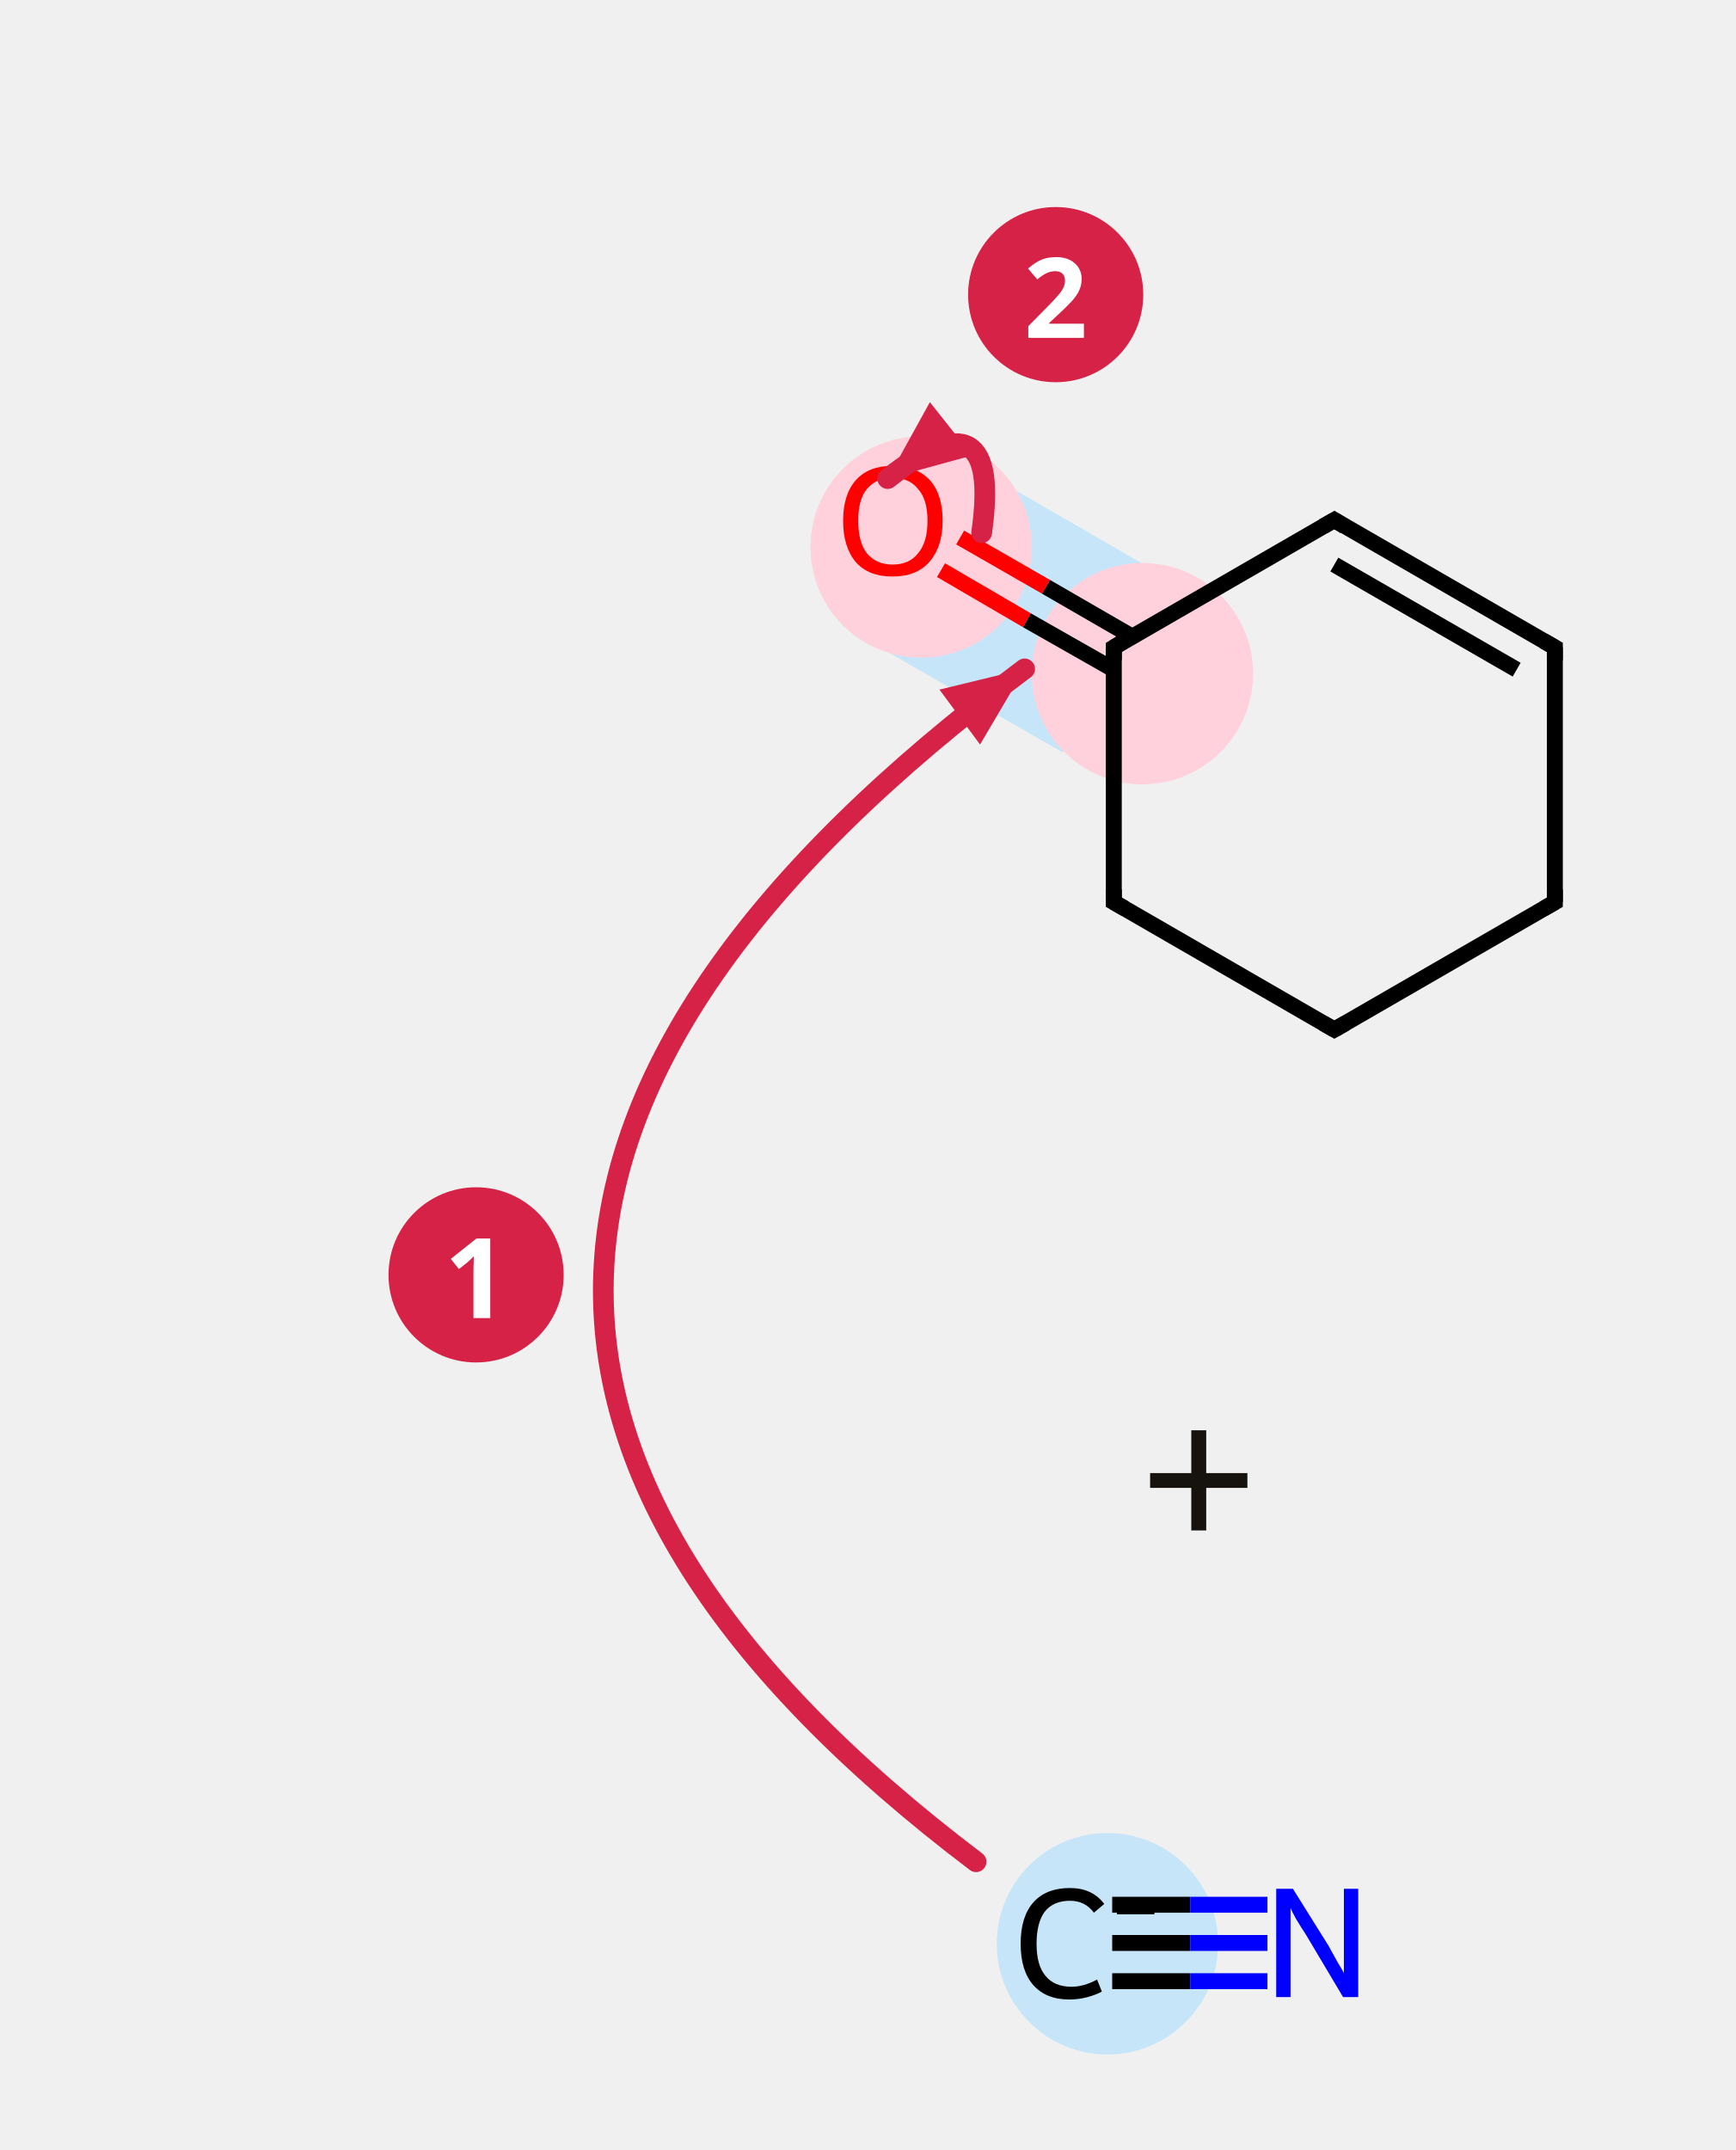
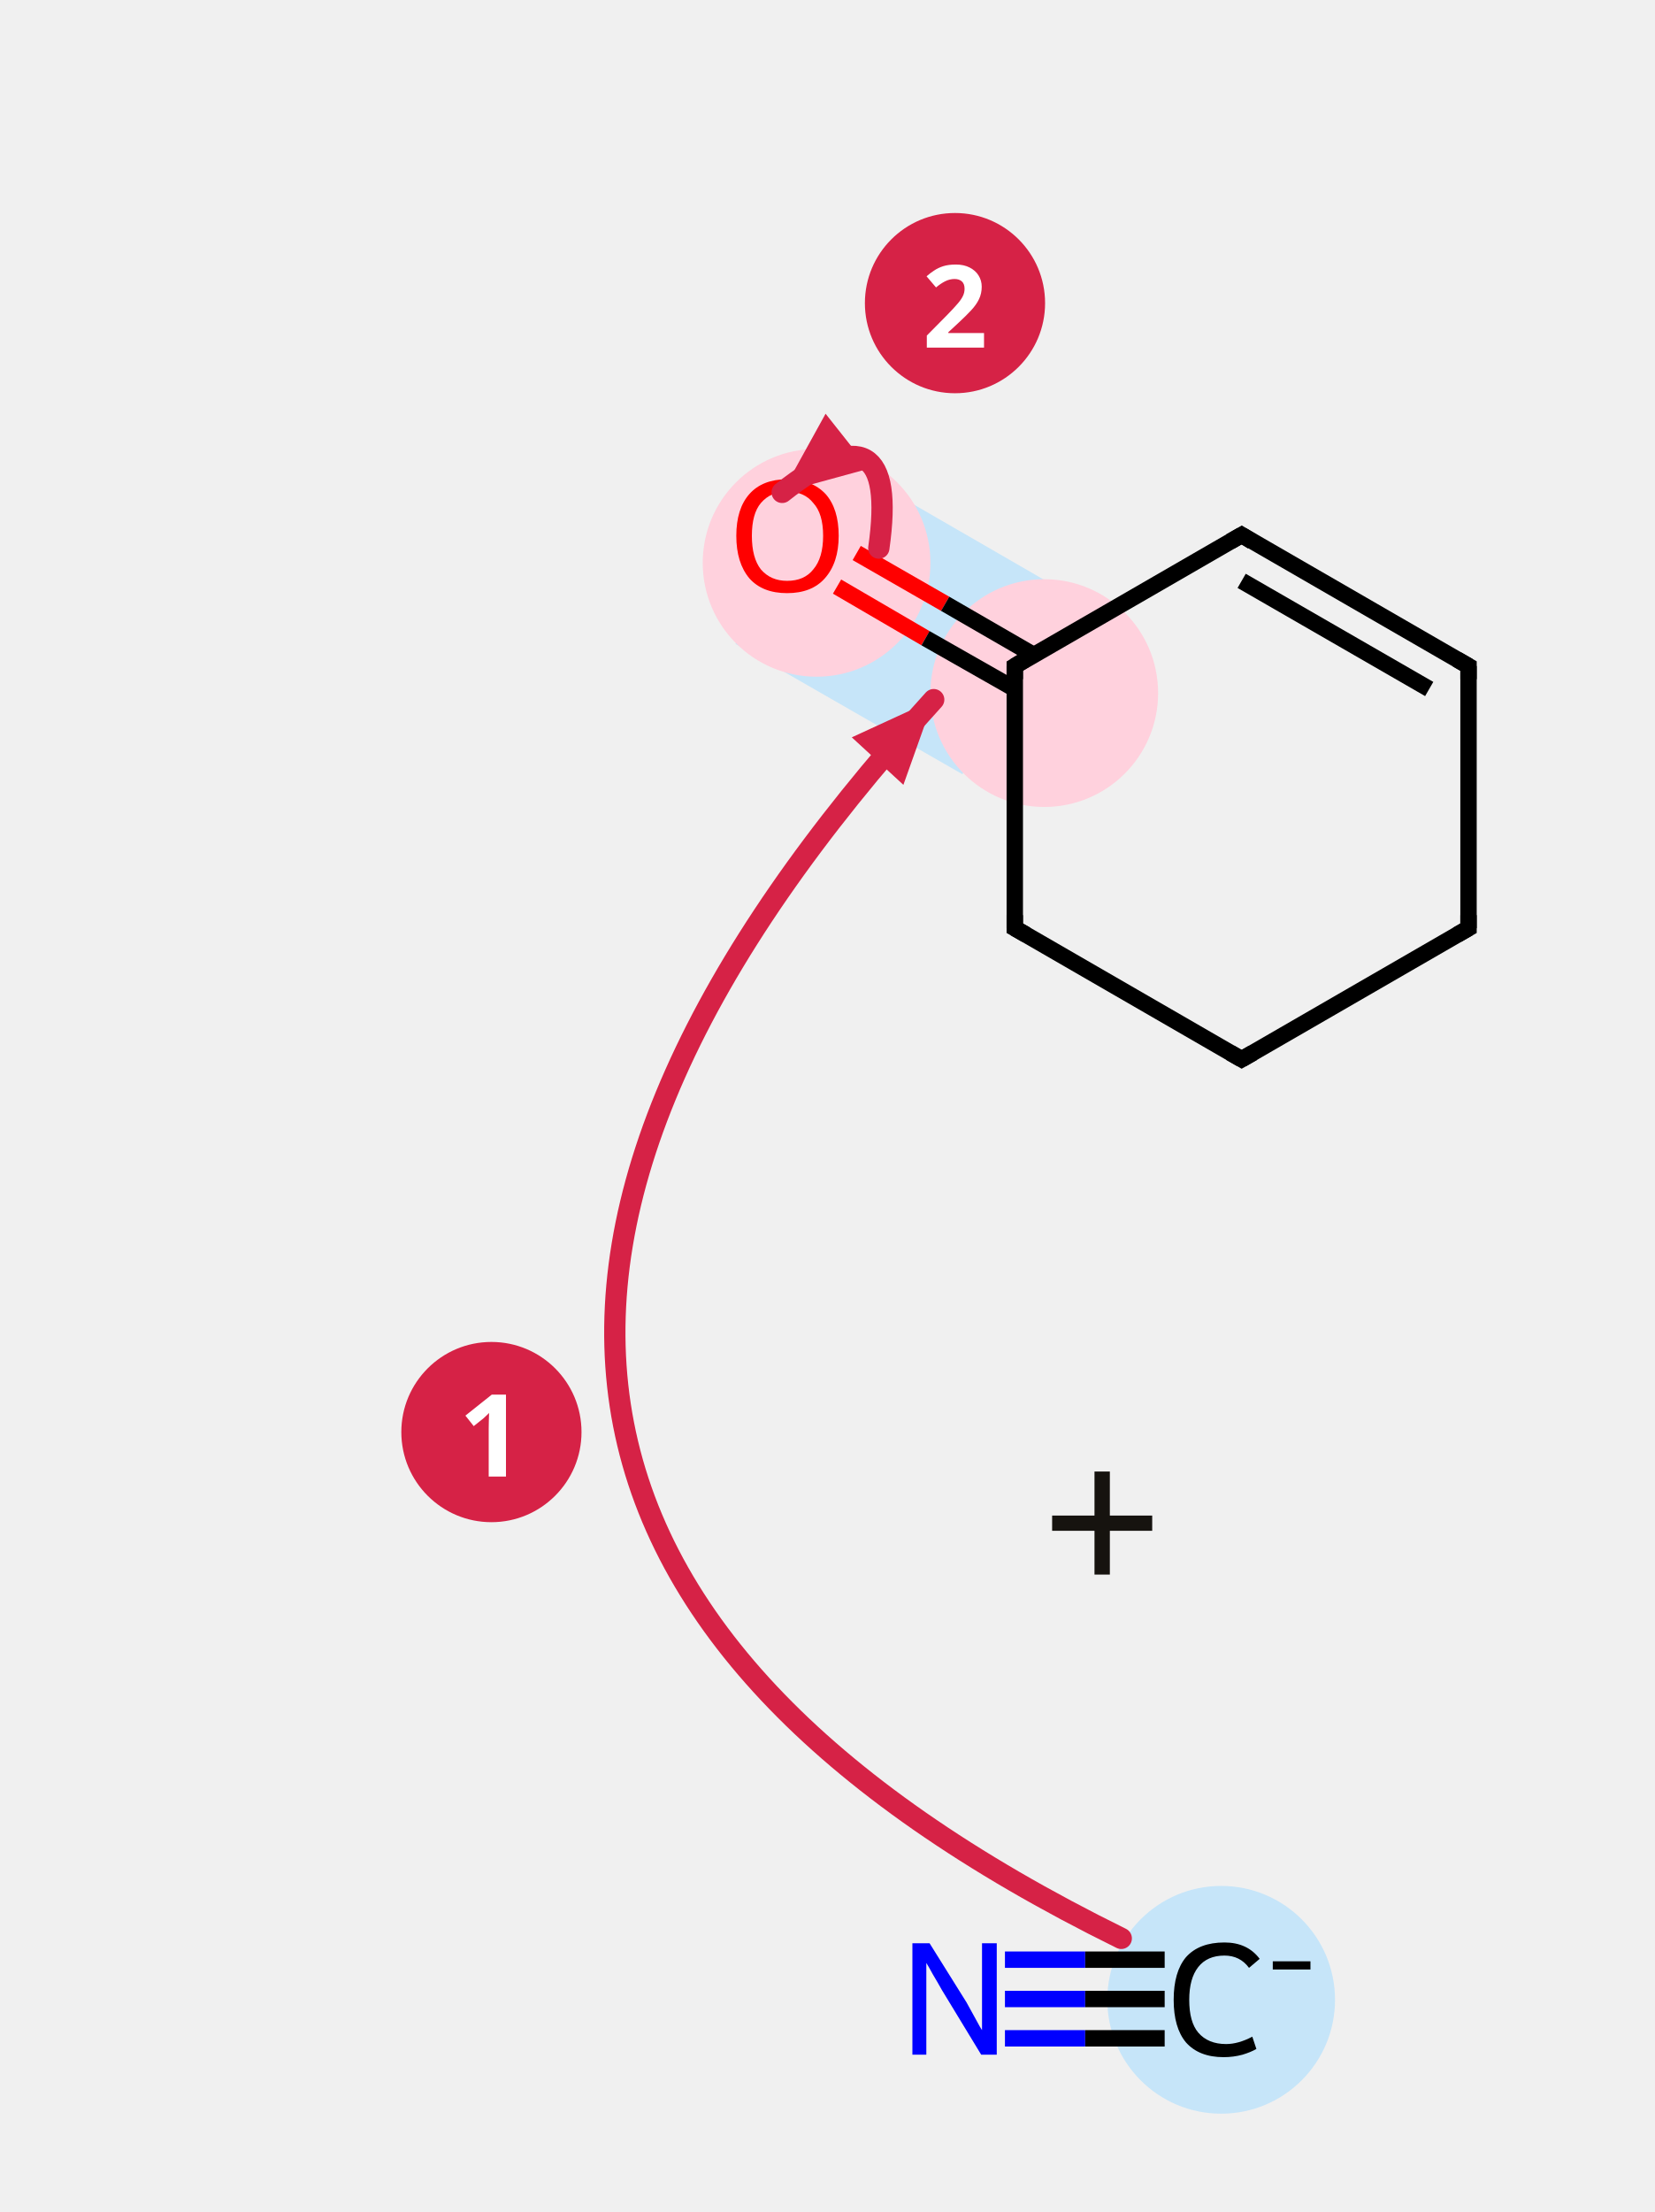
- <svg xmlns="http://www.w3.org/2000/svg" version="1.1" width="218px" height="270px" viewBox="-79 -32 218 270">
+ <svg xmlns="http://www.w3.org/2000/svg" version="1.1" width="202px" height="270px" viewBox="-63 -32 202 270">
  <g transform="translate(-48.4, -48.1)">
    <path class="bond-0 atom-0 atom-1" d="M 88.0,72.5 L 115.7,88.5 L 102.9,110.6 L 75.2,94.7 Z" style="fill:#C6E5F9;fill-rule:evenodd;fill-opacity:1;stroke:#C6E5F9;stroke-width:0.0px;stroke-linecap:butt;stroke-linejoin:miter;stroke-miterlimit:10;stroke-opacity:1;" />
    <ellipse cx="85.1" cy="84.8" rx="13.4" ry="13.4" class="atom-0" style="fill:#FFD1DD;fill-rule:evenodd;stroke:#FFD1DD;stroke-width:1.0px;stroke-linecap:butt;stroke-linejoin:miter;stroke-opacity:1" />
    <ellipse cx="112.9" cy="100.7" rx="13.4" ry="13.4" class="atom-1" style="fill:#FFD1DD;fill-rule:evenodd;stroke:#FFD1DD;stroke-width:1.0px;stroke-linecap:butt;stroke-linejoin:miter;stroke-opacity:1" />
    <path class="bond-0 atom-0 atom-1" d="M 90.0,83.6 L 100.8,89.8" style="fill:none;fill-rule:evenodd;stroke:#FF0000;stroke-width:2.0px;stroke-linecap:butt;stroke-linejoin:miter;stroke-opacity:1" />
    <path class="bond-0 atom-0 atom-1" d="M 100.8,89.8 L 111.7,96.1" style="fill:none;fill-rule:evenodd;stroke:#000000;stroke-width:2.0px;stroke-linecap:butt;stroke-linejoin:miter;stroke-opacity:1" />
    <path class="bond-0 atom-0 atom-1" d="M 87.6,87.7 L 98.4,94.0" style="fill:none;fill-rule:evenodd;stroke:#FF0000;stroke-width:2.0px;stroke-linecap:butt;stroke-linejoin:miter;stroke-opacity:1" />
    <path class="bond-0 atom-0 atom-1" d="M 98.4,94.0 L 109.3,100.2" style="fill:none;fill-rule:evenodd;stroke:#000000;stroke-width:2.0px;stroke-linecap:butt;stroke-linejoin:miter;stroke-opacity:1" />
    <path class="bond-1 atom-1 atom-2" d="M 109.3,97.4 L 109.3,129.4" style="fill:none;fill-rule:evenodd;stroke:#000000;stroke-width:2.0px;stroke-linecap:butt;stroke-linejoin:miter;stroke-opacity:1" />
    <path class="bond-2 atom-2 atom-3" d="M 109.3,129.4 L 137.0,145.4" style="fill:none;fill-rule:evenodd;stroke:#000000;stroke-width:2.0px;stroke-linecap:butt;stroke-linejoin:miter;stroke-opacity:1" />
    <path class="bond-3 atom-3 atom-4" d="M 137.0,145.4 L 164.7,129.4" style="fill:none;fill-rule:evenodd;stroke:#000000;stroke-width:2.0px;stroke-linecap:butt;stroke-linejoin:miter;stroke-opacity:1" />
    <path class="bond-4 atom-4 atom-5" d="M 164.7,129.4 L 164.7,97.4" style="fill:none;fill-rule:evenodd;stroke:#000000;stroke-width:2.0px;stroke-linecap:butt;stroke-linejoin:miter;stroke-opacity:1" />
    <path class="bond-5 atom-5 atom-6" d="M 164.7,97.4 L 137.0,81.4" style="fill:none;fill-rule:evenodd;stroke:#000000;stroke-width:2.0px;stroke-linecap:butt;stroke-linejoin:miter;stroke-opacity:1" />
    <path class="bond-5 atom-5 atom-6" d="M 159.9,100.2 L 137.0,87.0" style="fill:none;fill-rule:evenodd;stroke:#000000;stroke-width:2.0px;stroke-linecap:butt;stroke-linejoin:miter;stroke-opacity:1" />
    <path class="bond-6 atom-6 atom-1" d="M 137.0,81.4 L 109.3,97.4" style="fill:none;fill-rule:evenodd;stroke:#000000;stroke-width:2.0px;stroke-linecap:butt;stroke-linejoin:miter;stroke-opacity:1" />
    <path d="M 109.3,99.0 L 109.3,97.4 L 110.6,96.6" style="fill:none;stroke:#000000;stroke-width:2.0px;stroke-linecap:butt;stroke-linejoin:miter;stroke-miterlimit:10;stroke-opacity:1;" />
    <path d="M 109.3,127.8 L 109.3,129.4 L 110.7,130.2" style="fill:none;stroke:#000000;stroke-width:2.0px;stroke-linecap:butt;stroke-linejoin:miter;stroke-miterlimit:10;stroke-opacity:1;" />
    <path d="M 135.6,144.6 L 137.0,145.4 L 138.4,144.6" style="fill:none;stroke:#000000;stroke-width:2.0px;stroke-linecap:butt;stroke-linejoin:miter;stroke-miterlimit:10;stroke-opacity:1;" />
    <path d="M 163.3,130.2 L 164.7,129.4 L 164.7,127.8" style="fill:none;stroke:#000000;stroke-width:2.0px;stroke-linecap:butt;stroke-linejoin:miter;stroke-miterlimit:10;stroke-opacity:1;" />
    <path d="M 164.7,99.0 L 164.7,97.4 L 163.3,96.6" style="fill:none;stroke:#000000;stroke-width:2.0px;stroke-linecap:butt;stroke-linejoin:miter;stroke-miterlimit:10;stroke-opacity:1;" />
    <path d="M 138.3,82.2 L 137.0,81.4 L 135.6,82.2" style="fill:none;stroke:#000000;stroke-width:2.0px;stroke-linecap:butt;stroke-linejoin:miter;stroke-miterlimit:10;stroke-opacity:1;" />
    <path class="atom-0" d="M 75.3 81.5 Q 75.3 78.2, 76.9 76.4 Q 78.5 74.6, 81.5 74.6 Q 84.5 74.6, 86.2 76.4 Q 87.8 78.2, 87.8 81.5 Q 87.8 84.8, 86.1 86.7 Q 84.5 88.5, 81.5 88.5 Q 78.5 88.5, 76.9 86.7 Q 75.3 84.8, 75.3 81.5 M 81.5 87.0 Q 83.6 87.0, 84.7 85.6 Q 85.9 84.2, 85.9 81.5 Q 85.9 78.8, 84.7 77.5 Q 83.6 76.1, 81.5 76.1 Q 79.5 76.1, 78.3 77.5 Q 77.2 78.8, 77.2 81.5 Q 77.2 84.2, 78.3 85.6 Q 79.5 87.0, 81.5 87.0 " fill="#FF0000" />
  </g>
-   <g transform="translate(-49.6, 102.1)">
-     <ellipse cx="109.7" cy="110.0" rx="13.4" ry="13.4" class="atom-0" style="fill:#C6E5F9;fill-rule:evenodd;stroke:#C6E5F9;stroke-width:1.0px;stroke-linecap:butt;stroke-linejoin:miter;stroke-opacity:1" />
-     <path class="bond-0 atom-0 atom-1" d="M 110.3,109.9 L 120.1,109.9" style="fill:none;fill-rule:evenodd;stroke:#000000;stroke-width:2.0px;stroke-linecap:butt;stroke-linejoin:miter;stroke-opacity:1" />
-     <path class="bond-0 atom-0 atom-1" d="M 120.1,109.9 L 129.8,109.9" style="fill:none;fill-rule:evenodd;stroke:#0000FF;stroke-width:2.0px;stroke-linecap:butt;stroke-linejoin:miter;stroke-opacity:1" />
-     <path class="bond-0 atom-0 atom-1" d="M 110.3,105.1 L 120.1,105.1" style="fill:none;fill-rule:evenodd;stroke:#000000;stroke-width:2.0px;stroke-linecap:butt;stroke-linejoin:miter;stroke-opacity:1" />
-     <path class="bond-0 atom-0 atom-1" d="M 120.1,105.1 L 129.8,105.1" style="fill:none;fill-rule:evenodd;stroke:#0000FF;stroke-width:2.0px;stroke-linecap:butt;stroke-linejoin:miter;stroke-opacity:1" />
-     <path class="bond-0 atom-0 atom-1" d="M 110.3,114.7 L 120.1,114.7" style="fill:none;fill-rule:evenodd;stroke:#000000;stroke-width:2.0px;stroke-linecap:butt;stroke-linejoin:miter;stroke-opacity:1" />
-     <path class="bond-0 atom-0 atom-1" d="M 120.1,114.7 L 129.8,114.7" style="fill:none;fill-rule:evenodd;stroke:#0000FF;stroke-width:2.0px;stroke-linecap:butt;stroke-linejoin:miter;stroke-opacity:1" />
-     <path class="atom-0" d="M 98.8 110.0 Q 98.8 106.6, 100.4 104.8 Q 102.0 103.0, 105.0 103.0 Q 107.8 103.0, 109.3 105.0 L 108.0 106.1 Q 106.9 104.6, 105.0 104.6 Q 102.9 104.6, 101.8 106.0 Q 100.8 107.4, 100.8 110.0 Q 100.8 112.7, 101.9 114.0 Q 103.0 115.4, 105.2 115.4 Q 106.7 115.4, 108.4 114.5 L 109.0 116.0 Q 108.3 116.4, 107.2 116.7 Q 106.1 117.0, 104.9 117.0 Q 102.0 117.0, 100.4 115.2 Q 98.8 113.4, 98.8 110.0 " fill="#000000" />
-     <path class="atom-0" d="M 110.9 105.3 L 115.6 105.3 L 115.6 106.3 L 110.9 106.3 L 110.9 105.3 " fill="#000000" />
-     <path class="atom-1" d="M 133.0 103.1 L 137.5 110.3 Q 137.9 111.0, 138.6 112.3 Q 139.4 113.6, 139.4 113.7 L 139.4 103.1 L 141.2 103.1 L 141.2 116.7 L 139.3 116.7 L 134.6 108.8 Q 134.0 107.9, 133.4 106.9 Q 132.8 105.8, 132.7 105.5 L 132.7 116.7 L 130.9 116.7 L 130.9 103.1 L 133.0 103.1 " fill="#0000FF" />
+   <g transform="translate(-47.3, 102.1)">
+     <ellipse cx="133.4" cy="110.0" rx="13.4" ry="13.4" class="atom-1" style="fill:#C6E5F9;fill-rule:evenodd;stroke:#C6E5F9;stroke-width:1.0px;stroke-linecap:butt;stroke-linejoin:miter;stroke-opacity:1" />
+     <path class="bond-0 atom-0 atom-1" d="M 107.0,109.9 L 116.8,109.9" style="fill:none;fill-rule:evenodd;stroke:#0000FF;stroke-width:2.0px;stroke-linecap:butt;stroke-linejoin:miter;stroke-opacity:1" />
+     <path class="bond-0 atom-0 atom-1" d="M 116.8,109.9 L 126.5,109.9" style="fill:none;fill-rule:evenodd;stroke:#000000;stroke-width:2.0px;stroke-linecap:butt;stroke-linejoin:miter;stroke-opacity:1" />
+     <path class="bond-0 atom-0 atom-1" d="M 107.0,105.1 L 116.8,105.1" style="fill:none;fill-rule:evenodd;stroke:#0000FF;stroke-width:2.0px;stroke-linecap:butt;stroke-linejoin:miter;stroke-opacity:1" />
+     <path class="bond-0 atom-0 atom-1" d="M 116.8,105.1 L 126.5,105.1" style="fill:none;fill-rule:evenodd;stroke:#000000;stroke-width:2.0px;stroke-linecap:butt;stroke-linejoin:miter;stroke-opacity:1" />
+     <path class="bond-0 atom-0 atom-1" d="M 107.0,114.7 L 116.8,114.7" style="fill:none;fill-rule:evenodd;stroke:#0000FF;stroke-width:2.0px;stroke-linecap:butt;stroke-linejoin:miter;stroke-opacity:1" />
+     <path class="bond-0 atom-0 atom-1" d="M 116.8,114.7 L 126.5,114.7" style="fill:none;fill-rule:evenodd;stroke:#000000;stroke-width:2.0px;stroke-linecap:butt;stroke-linejoin:miter;stroke-opacity:1" />
+     <path class="atom-0" d="M 97.8 103.1 L 102.3 110.3 Q 102.7 111.0, 103.4 112.3 Q 104.1 113.6, 104.2 113.7 L 104.2 103.1 L 106.0 103.1 L 106.0 116.7 L 104.1 116.7 L 99.3 108.8 Q 98.8 107.9, 98.2 106.9 Q 97.6 105.8, 97.4 105.5 L 97.4 116.7 L 95.7 116.7 L 95.7 103.1 L 97.8 103.1 " fill="#0000FF" />
+     <path class="atom-1" d="M 127.6 110.0 Q 127.6 106.6, 129.1 104.8 Q 130.7 103.0, 133.8 103.0 Q 136.6 103.0, 138.1 105.0 L 136.8 106.1 Q 135.7 104.6, 133.8 104.6 Q 131.7 104.6, 130.6 106.0 Q 129.5 107.4, 129.5 110.0 Q 129.5 112.7, 130.6 114.0 Q 131.8 115.4, 134.0 115.4 Q 135.5 115.4, 137.2 114.5 L 137.7 116.0 Q 137.0 116.4, 136.0 116.7 Q 134.9 117.0, 133.7 117.0 Q 130.7 117.0, 129.1 115.2 Q 127.6 113.4, 127.6 110.0 " fill="#000000" />
+     <path class="atom-1" d="M 139.7 105.3 L 144.3 105.3 L 144.3 106.3 L 139.7 106.3 L 139.7 105.3 " fill="#000000" />
  </g>
  <text x="71.6" y="153.0" text-anchor="middle" dominant-baseline="central" font-family="Karla, sans-serif" font-size="26" fill="#16130F">+</text>
-   <path d="M 43.6,201.8 Q -53.0,128.7 49.7,52.0" fill="none" stroke="#D62246" stroke-width="2.6" stroke-linecap="round" />
-   <polygon points="49.7,52.0 44.1,61.5 39.0,54.6" fill="#D62246" />
-   <circle cx="-19.2" cy="128.1" r="11" fill="#D62246" />
-   <text x="-19.2" y="128.1" text-anchor="middle" dominant-baseline="central" font-family="Karla, sans-serif" font-size="14" font-weight="700" fill="#FFFFFF">1</text>
+   <path d="M 73.9,204.6 Q -37.0,150.0 51.0,53.4" fill="none" stroke="#D62246" stroke-width="2.6" stroke-linecap="round" />
+   <polygon points="51.0,53.4 47.3,63.8 41.0,58.0" fill="#D62246" />
+   <circle cx="-3.0" cy="142.8" r="11" fill="#D62246" />
+   <text x="-3.0" y="142.8" text-anchor="middle" dominant-baseline="central" font-family="Karla, sans-serif" font-size="14" font-weight="700" fill="#FFFFFF">1</text>
  <path d="M 44.3,34.9 Q 46.9,16.7 32.5,28.1" fill="none" stroke="#D62246" stroke-width="2.6" stroke-linecap="round" />
  <polygon points="32.5,28.1 37.8,18.5 43.1,25.2" fill="#D62246" />
  <circle cx="53.6" cy="5.0" r="11" fill="#D62246" />
  <text x="53.6" y="5.0" text-anchor="middle" dominant-baseline="central" font-family="Karla, sans-serif" font-size="14" font-weight="700" fill="#FFFFFF">2</text>
</svg>
